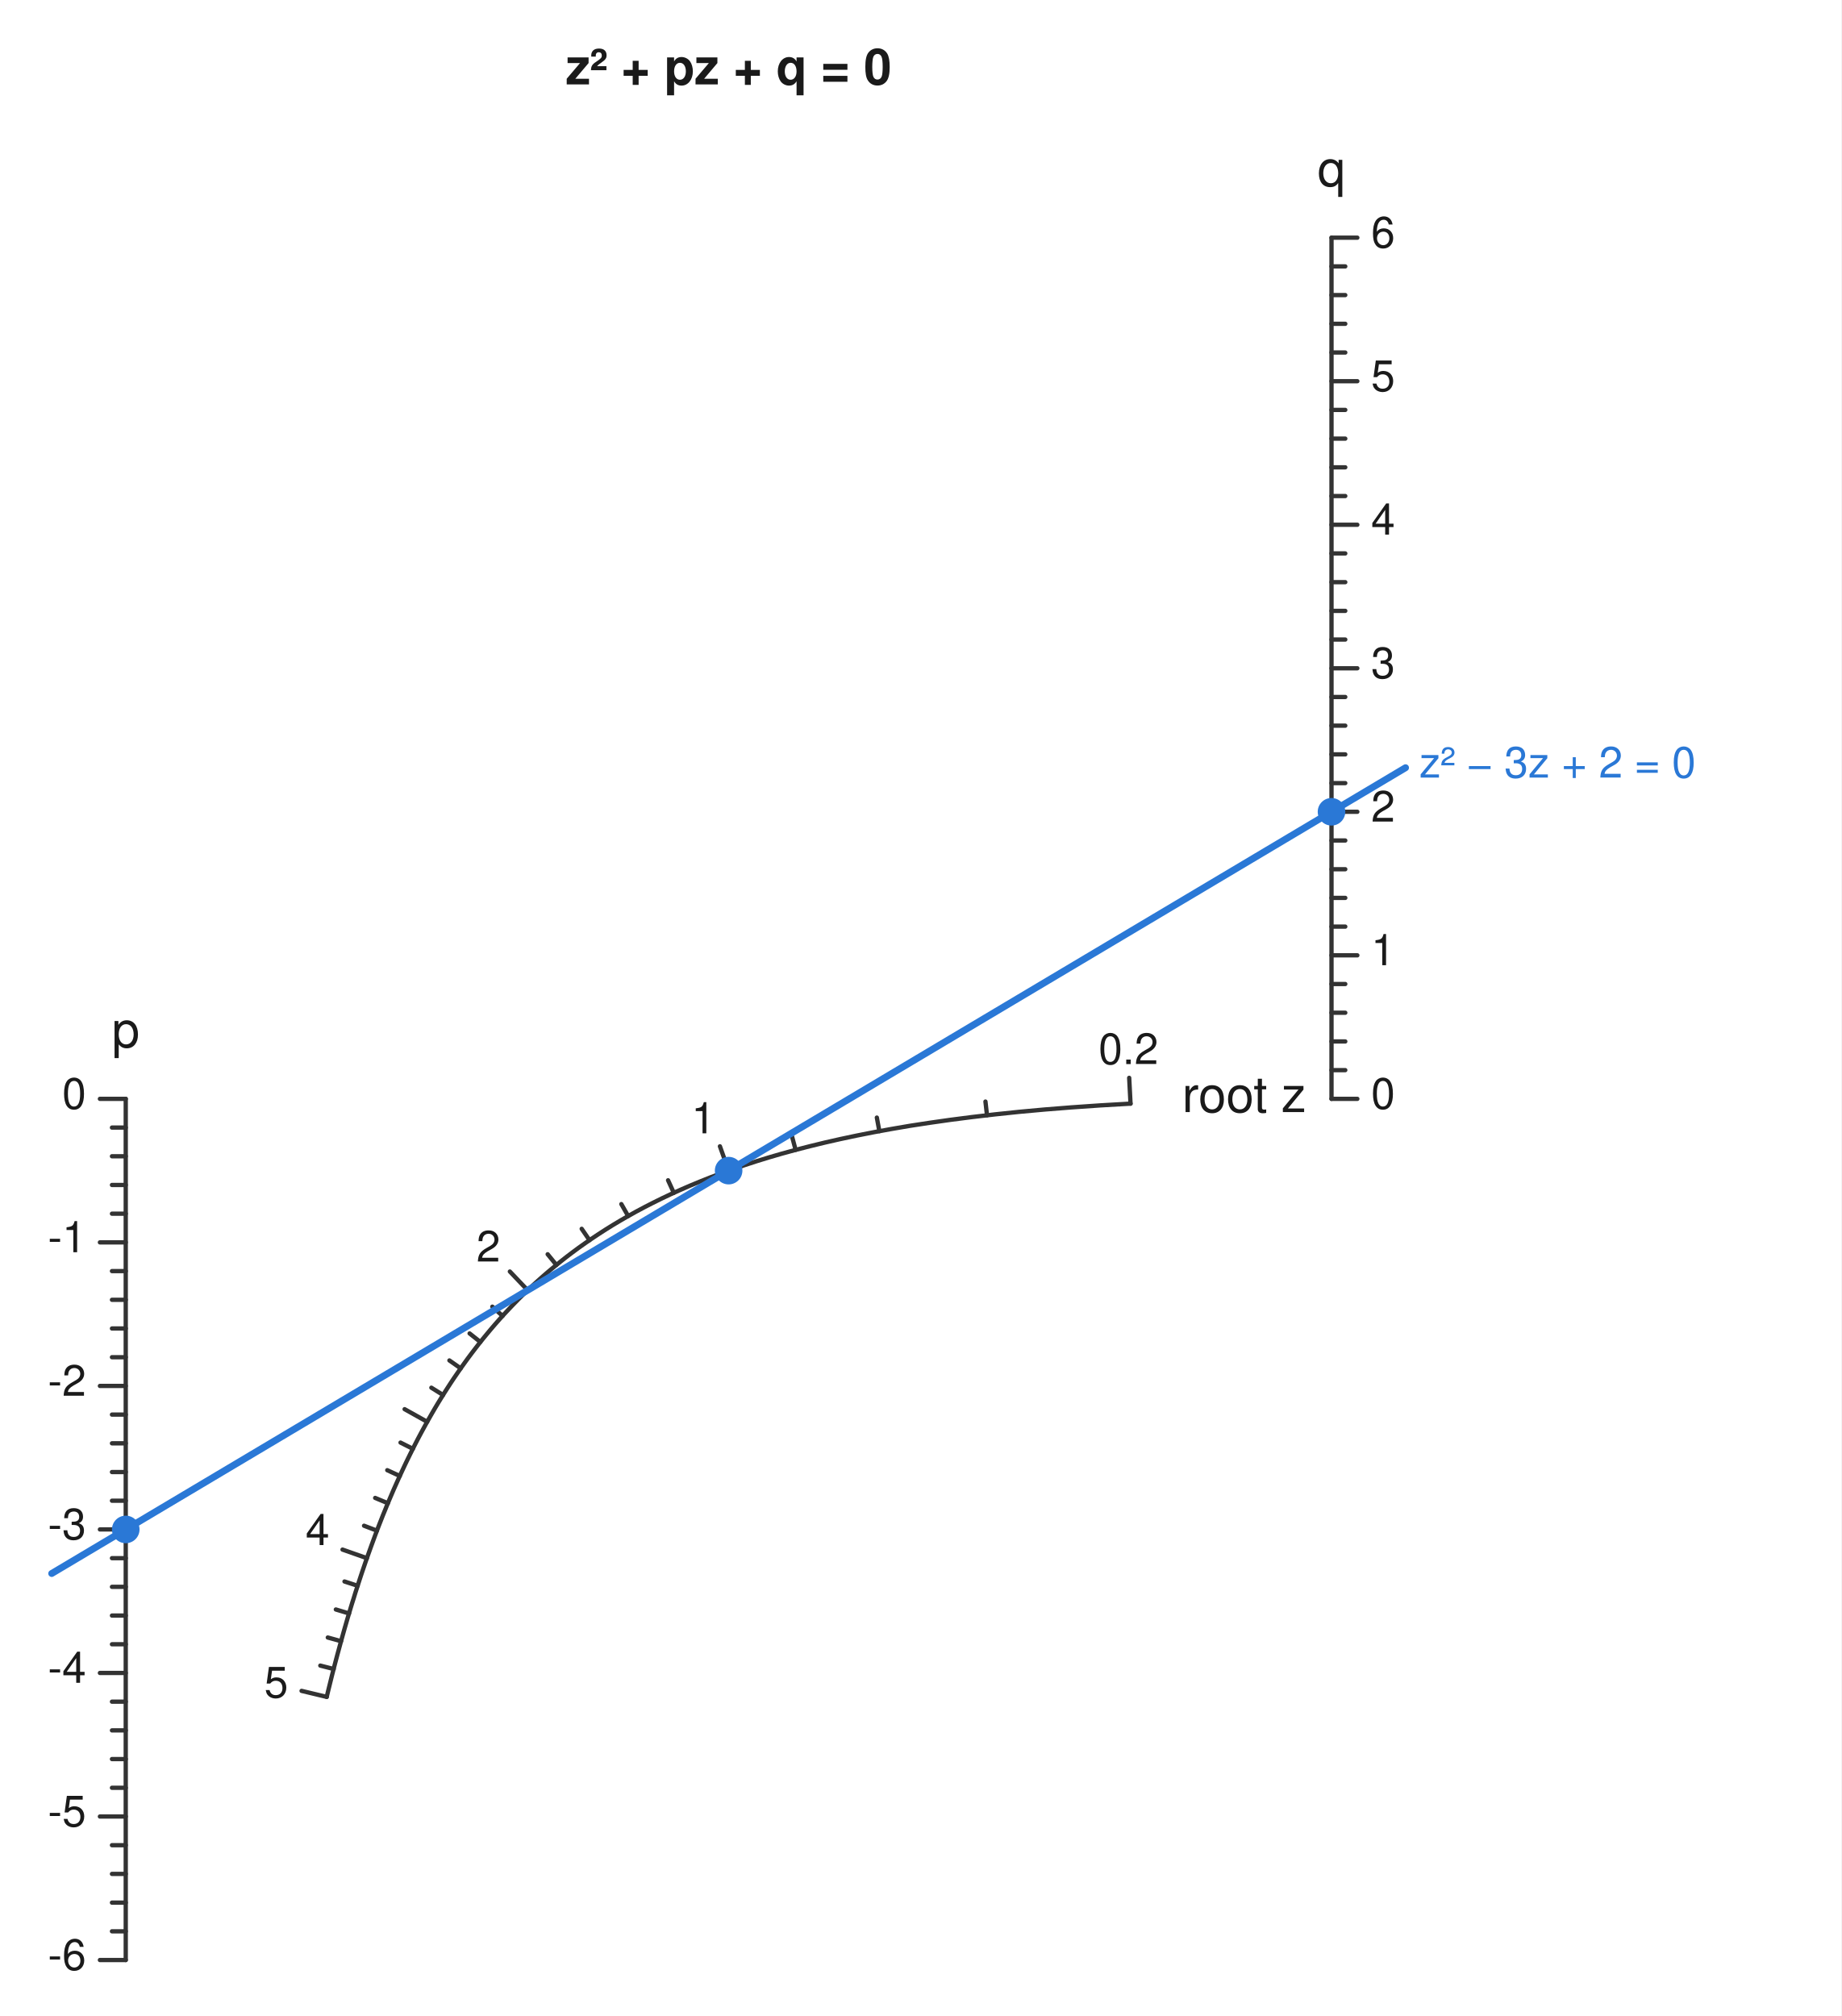
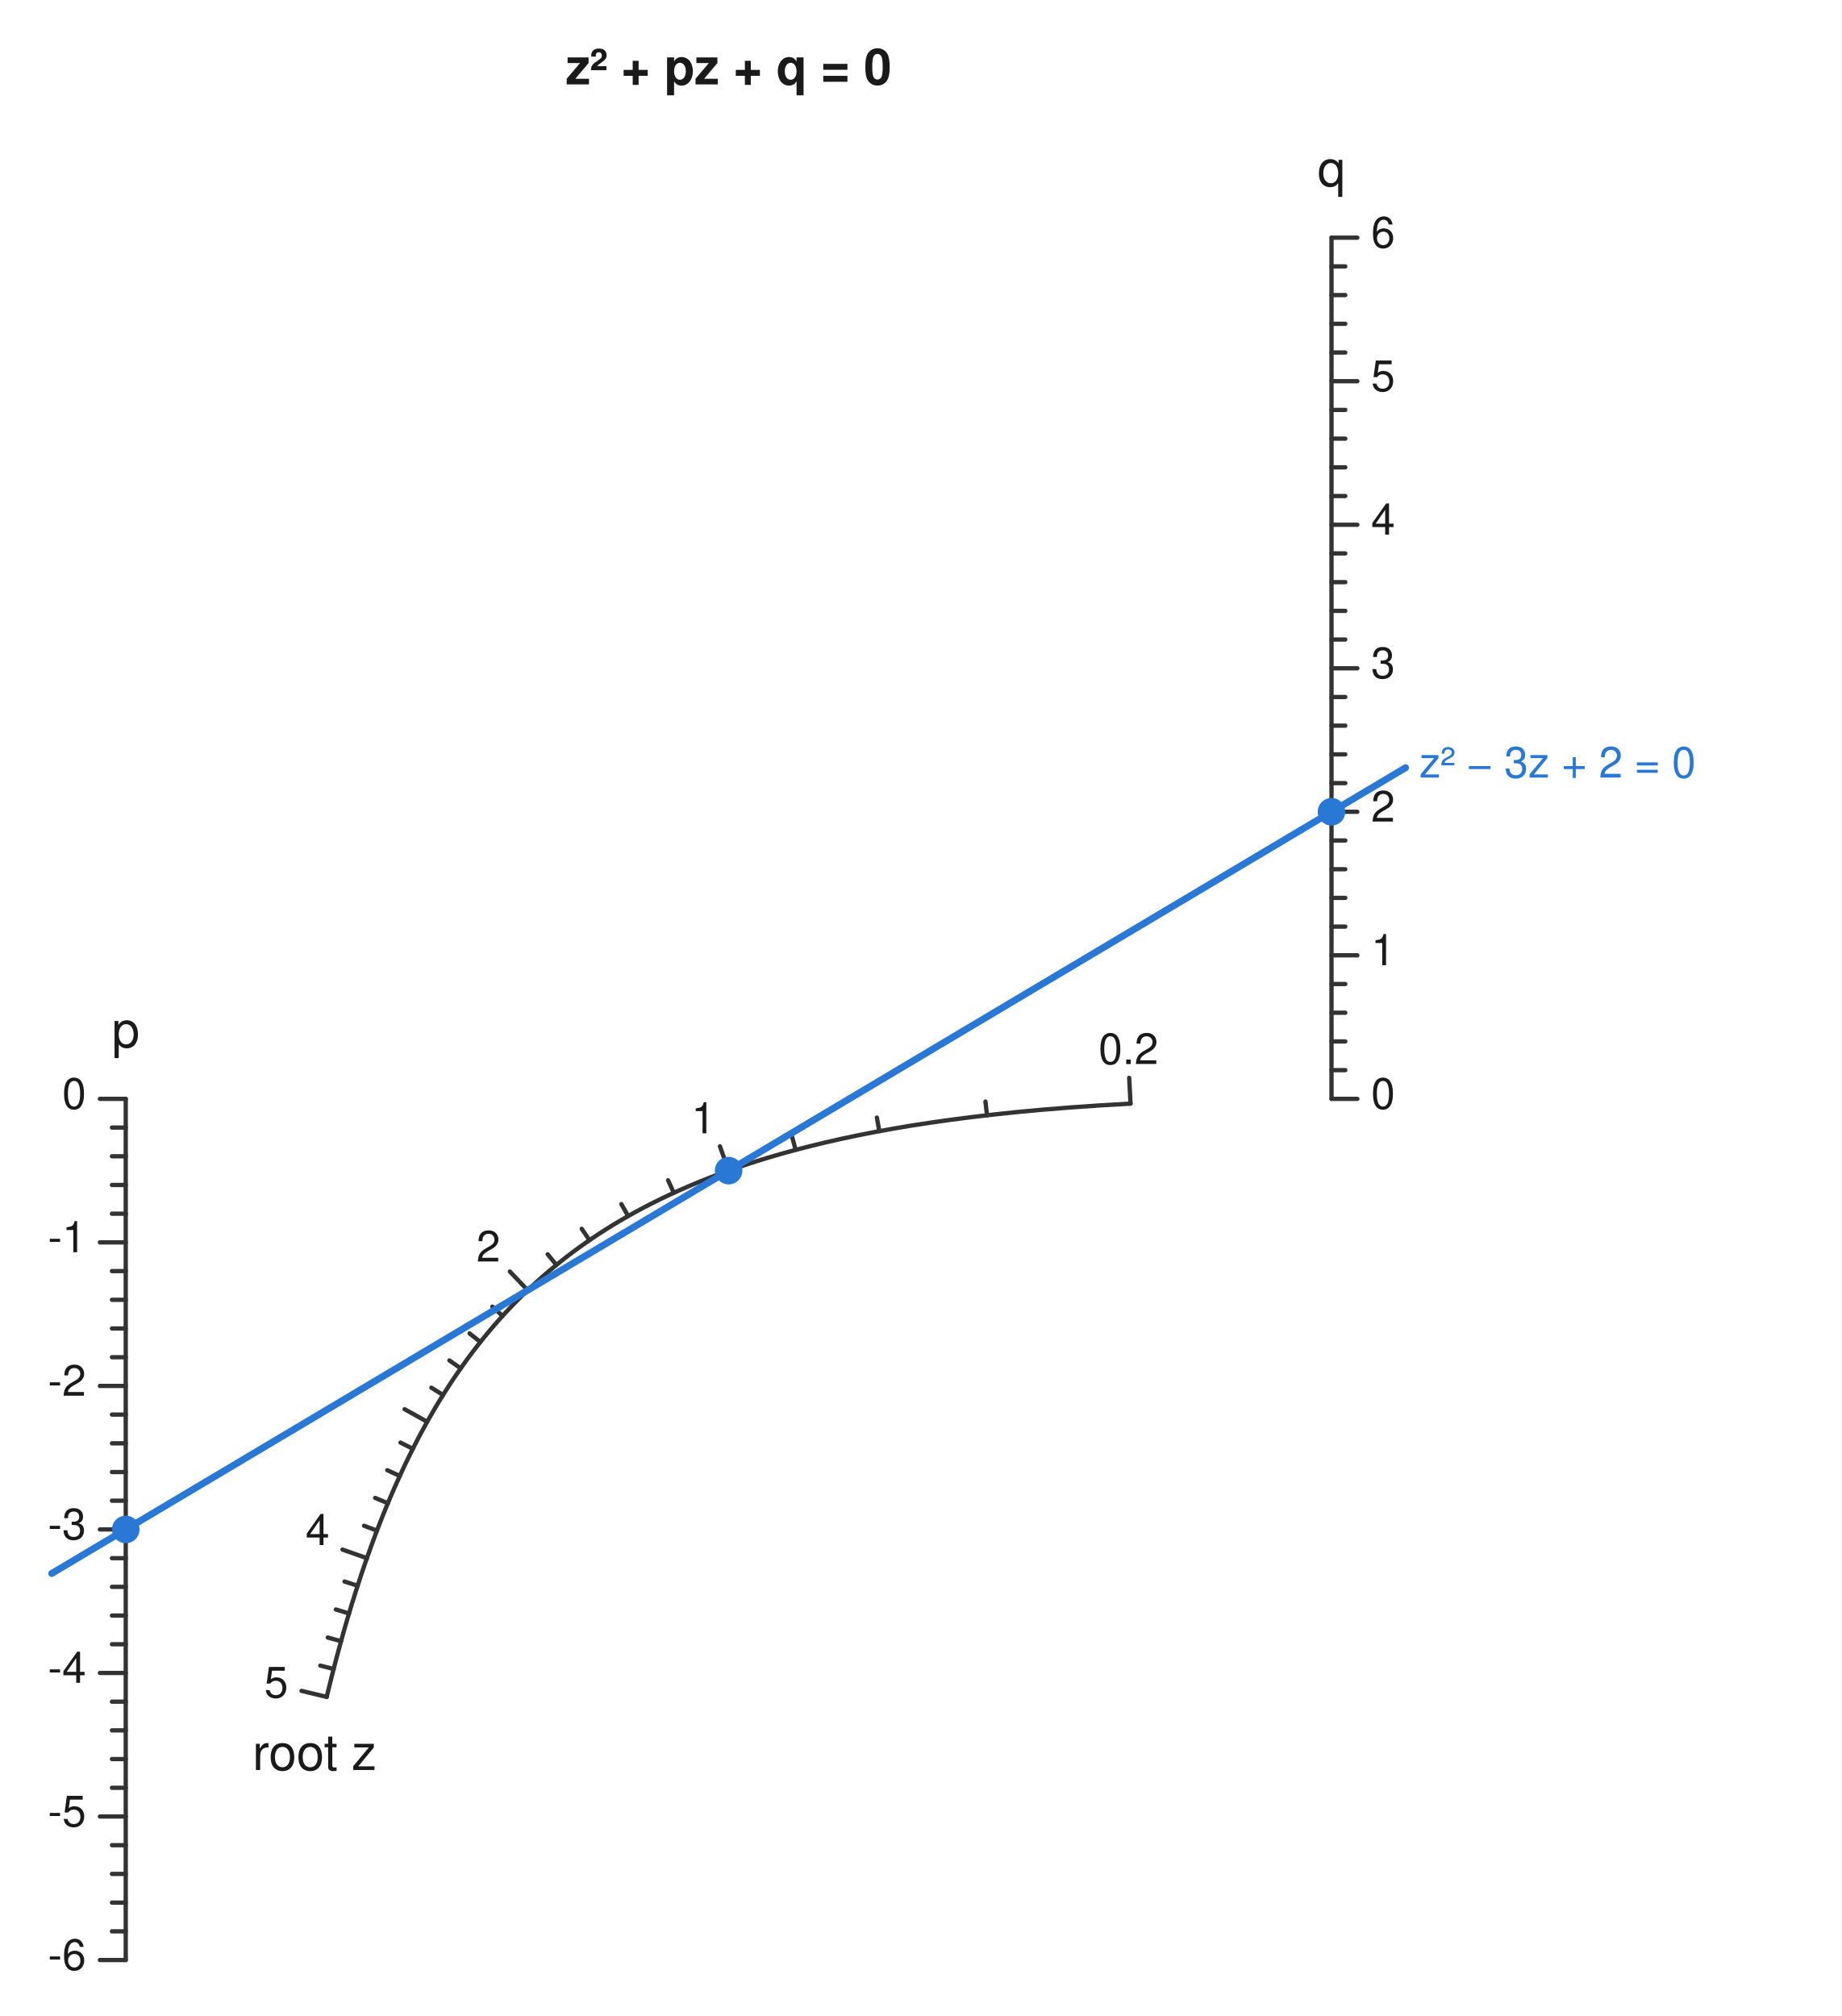
<svg xmlns="http://www.w3.org/2000/svg" width="427.59" height="468.20" viewBox="0 0 427.59 468.20">
  <rect width="100%" height="100%" fill="white" />
  <g font-family="Helvetica, Arial, system-ui, sans-serif" stroke-linecap="round">
    <text x="169.20" y="19.60" font-size="11.60" text-anchor="middle" dominant-baseline="auto" fill="#1a1a1a" font-weight="600">z² + pz + q = 0</text>
    <g id="scale-p">
      <polyline points="29.20,455.20 29.20,255.20" fill="none" stroke="#333333" stroke-width="1.00" />
      <line x1="29.20" y1="455.20" x2="23.20" y2="455.20" stroke="#333333" stroke-width="1.00" />
      <text x="20.00" y="455.20" font-size="10.00" text-anchor="end" dominant-baseline="central" fill="#1a1a1a">-6</text>
      <line x1="29.20" y1="448.53" x2="26.00" y2="448.53" stroke="#333333" stroke-width="1.00" />
      <line x1="29.20" y1="441.87" x2="26.00" y2="441.87" stroke="#333333" stroke-width="1.00" />
      <line x1="29.20" y1="435.20" x2="26.00" y2="435.20" stroke="#333333" stroke-width="1.00" />
      <line x1="29.20" y1="428.53" x2="26.00" y2="428.53" stroke="#333333" stroke-width="1.00" />
      <line x1="29.20" y1="421.87" x2="23.20" y2="421.87" stroke="#333333" stroke-width="1.00" />
      <text x="20.00" y="421.87" font-size="10.00" text-anchor="end" dominant-baseline="central" fill="#1a1a1a">-5</text>
      <line x1="29.20" y1="415.20" x2="26.00" y2="415.20" stroke="#333333" stroke-width="1.00" />
      <line x1="29.20" y1="408.53" x2="26.00" y2="408.53" stroke="#333333" stroke-width="1.00" />
      <line x1="29.20" y1="401.87" x2="26.00" y2="401.87" stroke="#333333" stroke-width="1.00" />
      <line x1="29.20" y1="395.20" x2="26.00" y2="395.20" stroke="#333333" stroke-width="1.00" />
      <line x1="29.20" y1="388.53" x2="23.20" y2="388.53" stroke="#333333" stroke-width="1.00" />
      <text x="20.00" y="388.53" font-size="10.00" text-anchor="end" dominant-baseline="central" fill="#1a1a1a">-4</text>
      <line x1="29.20" y1="381.87" x2="26.00" y2="381.87" stroke="#333333" stroke-width="1.00" />
      <line x1="29.20" y1="375.20" x2="26.00" y2="375.20" stroke="#333333" stroke-width="1.00" />
      <line x1="29.20" y1="368.53" x2="26.00" y2="368.53" stroke="#333333" stroke-width="1.00" />
      <line x1="29.20" y1="361.87" x2="26.00" y2="361.87" stroke="#333333" stroke-width="1.00" />
      <line x1="29.20" y1="355.20" x2="23.20" y2="355.20" stroke="#333333" stroke-width="1.00" />
      <text x="20.00" y="355.20" font-size="10.00" text-anchor="end" dominant-baseline="central" fill="#1a1a1a">-3</text>
      <line x1="29.20" y1="348.53" x2="26.00" y2="348.53" stroke="#333333" stroke-width="1.00" />
      <line x1="29.20" y1="341.87" x2="26.00" y2="341.87" stroke="#333333" stroke-width="1.00" />
      <line x1="29.20" y1="335.20" x2="26.00" y2="335.20" stroke="#333333" stroke-width="1.00" />
      <line x1="29.20" y1="328.53" x2="26.00" y2="328.53" stroke="#333333" stroke-width="1.00" />
      <line x1="29.20" y1="321.87" x2="23.20" y2="321.87" stroke="#333333" stroke-width="1.00" />
      <text x="20.00" y="321.87" font-size="10.00" text-anchor="end" dominant-baseline="central" fill="#1a1a1a">-2</text>
      <line x1="29.20" y1="315.20" x2="26.00" y2="315.20" stroke="#333333" stroke-width="1.00" />
      <line x1="29.20" y1="308.53" x2="26.00" y2="308.53" stroke="#333333" stroke-width="1.00" />
      <line x1="29.20" y1="301.87" x2="26.00" y2="301.87" stroke="#333333" stroke-width="1.00" />
      <line x1="29.20" y1="295.20" x2="26.00" y2="295.20" stroke="#333333" stroke-width="1.00" />
      <line x1="29.20" y1="288.53" x2="23.20" y2="288.53" stroke="#333333" stroke-width="1.00" />
      <text x="20.00" y="288.53" font-size="10.00" text-anchor="end" dominant-baseline="central" fill="#1a1a1a">-1</text>
      <line x1="29.20" y1="281.87" x2="26.00" y2="281.87" stroke="#333333" stroke-width="1.00" />
      <line x1="29.20" y1="275.20" x2="26.00" y2="275.20" stroke="#333333" stroke-width="1.00" />
      <line x1="29.20" y1="268.53" x2="26.00" y2="268.53" stroke="#333333" stroke-width="1.00" />
      <line x1="29.20" y1="261.87" x2="26.00" y2="261.87" stroke="#333333" stroke-width="1.00" />
      <line x1="29.20" y1="255.20" x2="23.20" y2="255.20" stroke="#333333" stroke-width="1.00" />
      <text x="20.00" y="255.20" font-size="10.00" text-anchor="end" dominant-baseline="central" fill="#1a1a1a">0</text>
      <text x="29.20" y="243.20" font-size="11.60" text-anchor="middle" dominant-baseline="auto" fill="#1a1a1a">p</text>
    </g>
    <g id="scale-q">
      <polyline points="309.20,255.20 309.20,55.20" fill="none" stroke="#333333" stroke-width="1.00" />
      <line x1="309.20" y1="255.20" x2="315.20" y2="255.20" stroke="#333333" stroke-width="1.00" />
      <text x="318.40" y="255.20" font-size="10.00" text-anchor="start" dominant-baseline="central" fill="#1a1a1a">0</text>
      <line x1="309.20" y1="248.53" x2="312.40" y2="248.53" stroke="#333333" stroke-width="1.00" />
      <line x1="309.20" y1="241.87" x2="312.40" y2="241.87" stroke="#333333" stroke-width="1.00" />
      <line x1="309.20" y1="235.20" x2="312.40" y2="235.20" stroke="#333333" stroke-width="1.00" />
      <line x1="309.20" y1="228.53" x2="312.40" y2="228.53" stroke="#333333" stroke-width="1.00" />
      <line x1="309.20" y1="221.87" x2="315.20" y2="221.87" stroke="#333333" stroke-width="1.00" />
      <text x="318.40" y="221.87" font-size="10.00" text-anchor="start" dominant-baseline="central" fill="#1a1a1a">1</text>
      <line x1="309.20" y1="215.20" x2="312.40" y2="215.20" stroke="#333333" stroke-width="1.00" />
      <line x1="309.20" y1="208.53" x2="312.40" y2="208.53" stroke="#333333" stroke-width="1.00" />
      <line x1="309.20" y1="201.87" x2="312.40" y2="201.87" stroke="#333333" stroke-width="1.00" />
      <line x1="309.20" y1="195.20" x2="312.40" y2="195.20" stroke="#333333" stroke-width="1.00" />
      <line x1="309.20" y1="188.53" x2="315.20" y2="188.53" stroke="#333333" stroke-width="1.00" />
      <text x="318.40" y="188.53" font-size="10.00" text-anchor="start" dominant-baseline="central" fill="#1a1a1a">2</text>
      <line x1="309.20" y1="181.87" x2="312.40" y2="181.87" stroke="#333333" stroke-width="1.00" />
      <line x1="309.20" y1="175.20" x2="312.40" y2="175.20" stroke="#333333" stroke-width="1.00" />
      <line x1="309.20" y1="168.53" x2="312.40" y2="168.53" stroke="#333333" stroke-width="1.00" />
      <line x1="309.20" y1="161.87" x2="312.40" y2="161.87" stroke="#333333" stroke-width="1.00" />
      <line x1="309.20" y1="155.20" x2="315.20" y2="155.20" stroke="#333333" stroke-width="1.00" />
      <text x="318.40" y="155.20" font-size="10.00" text-anchor="start" dominant-baseline="central" fill="#1a1a1a">3</text>
      <line x1="309.20" y1="148.53" x2="312.40" y2="148.53" stroke="#333333" stroke-width="1.00" />
      <line x1="309.20" y1="141.87" x2="312.40" y2="141.87" stroke="#333333" stroke-width="1.00" />
      <line x1="309.20" y1="135.20" x2="312.40" y2="135.20" stroke="#333333" stroke-width="1.00" />
      <line x1="309.20" y1="128.53" x2="312.40" y2="128.53" stroke="#333333" stroke-width="1.00" />
      <line x1="309.20" y1="121.87" x2="315.20" y2="121.87" stroke="#333333" stroke-width="1.00" />
      <text x="318.40" y="121.87" font-size="10.00" text-anchor="start" dominant-baseline="central" fill="#1a1a1a">4</text>
      <line x1="309.20" y1="115.20" x2="312.40" y2="115.20" stroke="#333333" stroke-width="1.00" />
      <line x1="309.20" y1="108.53" x2="312.40" y2="108.53" stroke="#333333" stroke-width="1.00" />
      <line x1="309.20" y1="101.87" x2="312.40" y2="101.87" stroke="#333333" stroke-width="1.00" />
      <line x1="309.20" y1="95.20" x2="312.40" y2="95.20" stroke="#333333" stroke-width="1.00" />
      <line x1="309.20" y1="88.53" x2="315.20" y2="88.53" stroke="#333333" stroke-width="1.00" />
      <text x="318.40" y="88.53" font-size="10.00" text-anchor="start" dominant-baseline="central" fill="#1a1a1a">5</text>
      <line x1="309.20" y1="81.87" x2="312.40" y2="81.87" stroke="#333333" stroke-width="1.00" />
      <line x1="309.20" y1="75.20" x2="312.40" y2="75.20" stroke="#333333" stroke-width="1.00" />
      <line x1="309.20" y1="68.53" x2="312.40" y2="68.53" stroke="#333333" stroke-width="1.00" />
      <line x1="309.20" y1="61.87" x2="312.40" y2="61.87" stroke="#333333" stroke-width="1.00" />
      <line x1="309.20" y1="55.20" x2="315.20" y2="55.20" stroke="#333333" stroke-width="1.00" />
      <text x="318.40" y="55.20" font-size="10.00" text-anchor="start" dominant-baseline="central" fill="#1a1a1a">6</text>
      <text x="309.20" y="43.20" font-size="11.60" text-anchor="middle" dominant-baseline="auto" fill="#1a1a1a">q</text>
    </g>
    <g id="scale-z">
      <polyline points="262.53,256.31 255.46,256.72 248.81,257.18 242.53,257.68 236.61,258.22 231.00,258.81 225.69,259.43 220.65,260.08 215.87,260.76 211.31,261.46 206.98,262.20 202.84,262.96 198.90,263.74 195.13,264.54 191.52,265.36 188.07,266.20 184.76,267.05 181.58,267.92 178.53,268.81 175.61,269.71 172.79,270.63 170.08,271.55 167.47,272.49 164.96,273.44 162.53,274.41 160.19,275.38 157.94,276.36 155.75,277.35 153.64,278.35 151.60,279.36 149.63,280.37 147.72,281.39 145.87,282.42 144.07,283.46 142.33,284.50 140.64,285.55 139.00,286.61 137.41,287.67 135.87,288.73 134.36,289.80 132.90,290.88 131.48,291.96 130.10,293.05 128.76,294.14 127.45,295.23 126.17,296.33 124.93,297.43 123.71,298.54 122.53,299.64 121.38,300.76 120.26,301.87 119.16,302.99 118.09,304.12 117.04,305.24 116.02,306.37 115.02,307.50 114.05,308.63 113.10,309.77 112.16,310.91 111.25,312.05 110.36,313.20 109.49,314.34 108.63,315.49 107.80,316.64 106.98,317.79 106.18,318.95 105.39,320.10 104.62,321.26 103.87,322.42 103.13,323.58 102.40,324.75 101.69,325.91 100.99,327.08 100.31,328.25 99.64,329.42 98.98,330.59 98.34,331.76 97.70,332.94 97.08,334.11 96.47,335.29 95.87,336.47 95.28,337.65 94.70,338.83 94.13,340.01 93.57,341.20 93.02,342.38 92.48,343.57 91.95,344.75 91.42,345.94 90.91,347.13 90.40,348.32 89.90,349.51 89.42,350.70 88.93,351.89 88.46,353.09 87.99,354.28 87.53,355.48 87.08,356.67 86.64,357.87 86.20,359.07 85.77,360.27 85.34,361.47 84.92,362.67 84.51,363.87 84.10,365.07 83.70,366.27 83.31,367.47 82.92,368.68 82.53,369.88 82.16,371.09 81.78,372.29 81.41,373.50 81.05,374.71 80.69,375.91 80.34,377.12 79.99,378.33 79.65,379.54 79.31,380.75 78.98,381.96 78.65,383.17 78.32,384.38 78.00,385.59 77.68,386.81 77.37,388.02 77.06,389.23 76.76,390.45 76.46,391.66 76.16,392.87 75.87,394.09" fill="none" stroke="#333333" stroke-width="1.00" />
      <line x1="262.53" y1="256.31" x2="262.22" y2="250.32" stroke="#333333" stroke-width="1.00" />
      <text x="262.05" y="247.12" font-size="10.00" text-anchor="middle" dominant-baseline="auto" fill="#1a1a1a">0.2</text>
      <line x1="229.20" y1="259.01" x2="228.84" y2="255.83" stroke="#333333" stroke-width="1.00" />
      <line x1="204.20" y1="262.70" x2="203.62" y2="259.55" stroke="#333333" stroke-width="1.00" />
      <line x1="184.76" y1="267.05" x2="183.93" y2="263.96" stroke="#333333" stroke-width="1.00" />
      <line x1="169.20" y1="271.87" x2="167.18" y2="266.22" stroke="#333333" stroke-width="1.00" />
      <text x="166.11" y="263.20" font-size="10.00" text-anchor="end" dominant-baseline="auto" fill="#1a1a1a">1</text>
      <line x1="156.47" y1="277.02" x2="155.14" y2="274.11" stroke="#333333" stroke-width="1.00" />
      <line x1="145.87" y1="282.42" x2="144.29" y2="279.64" stroke="#333333" stroke-width="1.00" />
      <line x1="136.89" y1="288.02" x2="135.08" y2="285.38" stroke="#333333" stroke-width="1.00" />
      <line x1="129.20" y1="293.77" x2="127.18" y2="291.29" stroke="#333333" stroke-width="1.00" />
      <line x1="122.53" y1="299.64" x2="118.40" y2="295.30" stroke="#333333" stroke-width="1.00" />
      <text x="116.19" y="292.98" font-size="10.00" text-anchor="end" dominant-baseline="auto" fill="#1a1a1a">2</text>
      <line x1="116.70" y1="305.62" x2="114.33" y2="303.46" stroke="#333333" stroke-width="1.00" />
      <line x1="111.55" y1="311.67" x2="109.05" y2="309.68" stroke="#333333" stroke-width="1.00" />
      <line x1="106.98" y1="317.79" x2="104.36" y2="315.95" stroke="#333333" stroke-width="1.00" />
      <line x1="102.88" y1="323.97" x2="100.17" y2="322.28" stroke="#333333" stroke-width="1.00" />
      <line x1="99.20" y1="330.20" x2="93.96" y2="327.27" stroke="#333333" stroke-width="1.00" />
      <line x1="95.87" y1="336.47" x2="93.01" y2="335.03" stroke="#333333" stroke-width="1.00" />
      <line x1="92.84" y1="342.78" x2="89.93" y2="341.44" stroke="#333333" stroke-width="1.00" />
      <line x1="90.07" y1="349.11" x2="87.12" y2="347.88" stroke="#333333" stroke-width="1.00" />
      <line x1="87.53" y1="355.48" x2="84.54" y2="354.34" stroke="#333333" stroke-width="1.00" />
      <line x1="85.20" y1="361.87" x2="79.54" y2="359.88" stroke="#333333" stroke-width="1.00" />
      <text x="76.52" y="358.83" font-size="10.00" text-anchor="end" dominant-baseline="auto" fill="#1a1a1a">4</text>
      <line x1="83.05" y1="368.28" x2="80.00" y2="367.29" stroke="#333333" stroke-width="1.00" />
      <line x1="81.05" y1="374.71" x2="77.99" y2="373.79" stroke="#333333" stroke-width="1.00" />
      <line x1="79.20" y1="381.15" x2="76.12" y2="380.30" stroke="#333333" stroke-width="1.00" />
      <line x1="77.48" y1="387.61" x2="74.38" y2="386.82" stroke="#333333" stroke-width="1.00" />
      <line x1="75.87" y1="394.09" x2="70.03" y2="392.69" stroke="#333333" stroke-width="1.00" />
      <text x="66.92" y="391.94" font-size="10.00" text-anchor="end" dominant-baseline="central" fill="#1a1a1a">5</text>
-       <text x="274.51" y="255.62" font-size="11.60" text-anchor="start" dominant-baseline="central" fill="#1a1a1a">root z</text>
+       <text x="73.05" y="405.75" font-size="11.60" text-anchor="middle" dominant-baseline="hanging" fill="#1a1a1a">root z</text>
    </g>
    <g id="isopleth-1">
      <line x1="12.01" y1="365.43" x2="326.39" y2="178.30" stroke="#2a78d6" stroke-width="1.60" />
      <circle cx="29.20" cy="355.20" r="3.20" fill="#2a78d6" />
      <circle cx="309.20" cy="188.53" r="3.20" fill="#2a78d6" />
      <circle cx="169.20" cy="271.87" r="3.20" fill="#2a78d6" />
      <text x="329.59" y="178.30" font-size="10.00" text-anchor="start" dominant-baseline="central" fill="#2a78d6">z² − 3z + 2 = 0</text>
    </g>
  </g>
</svg>
